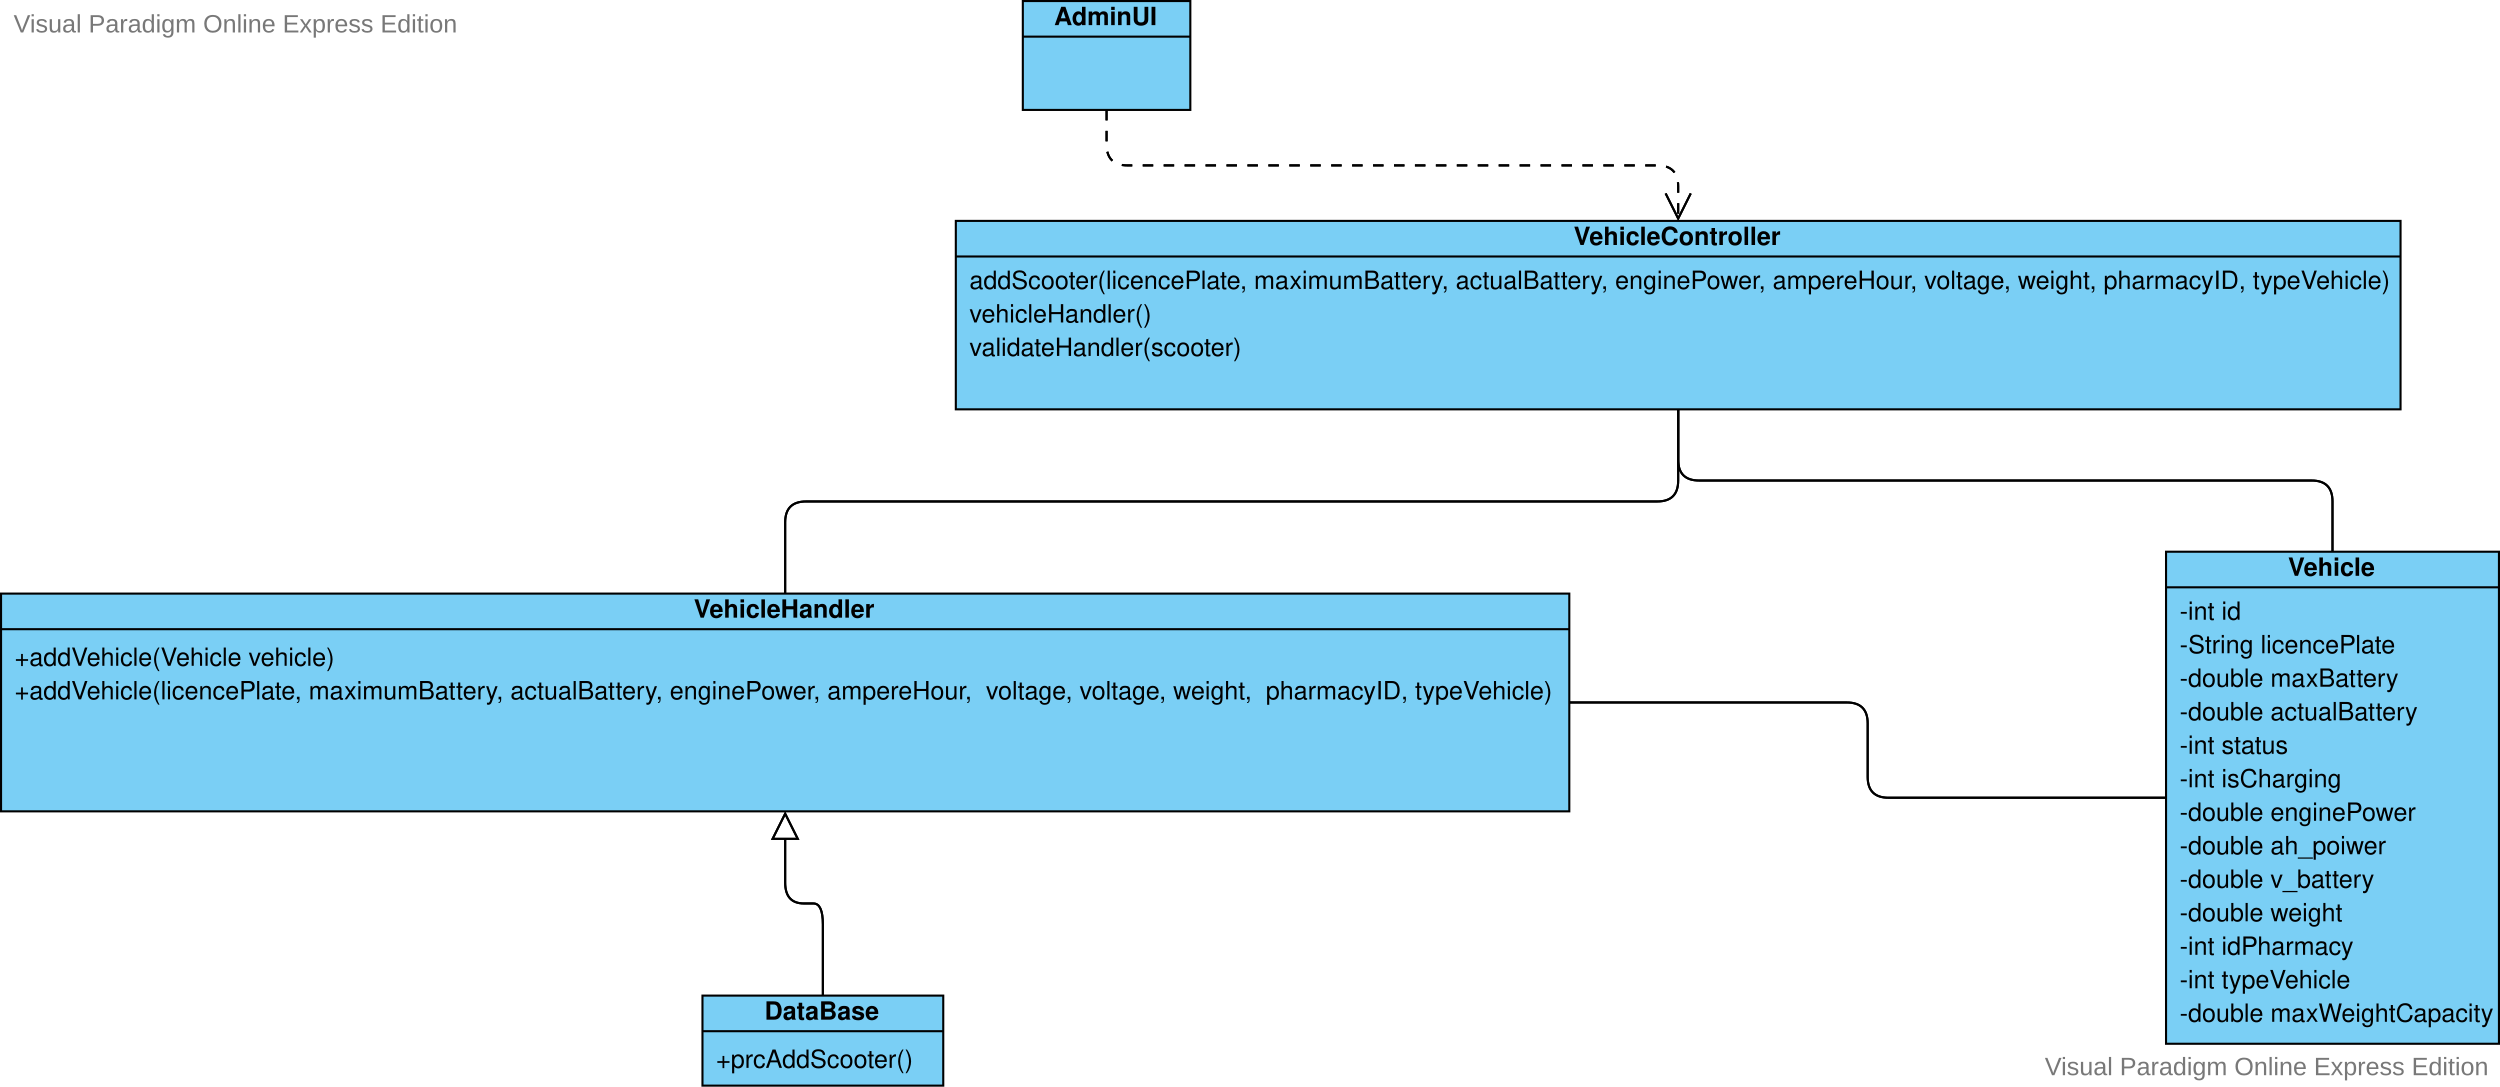
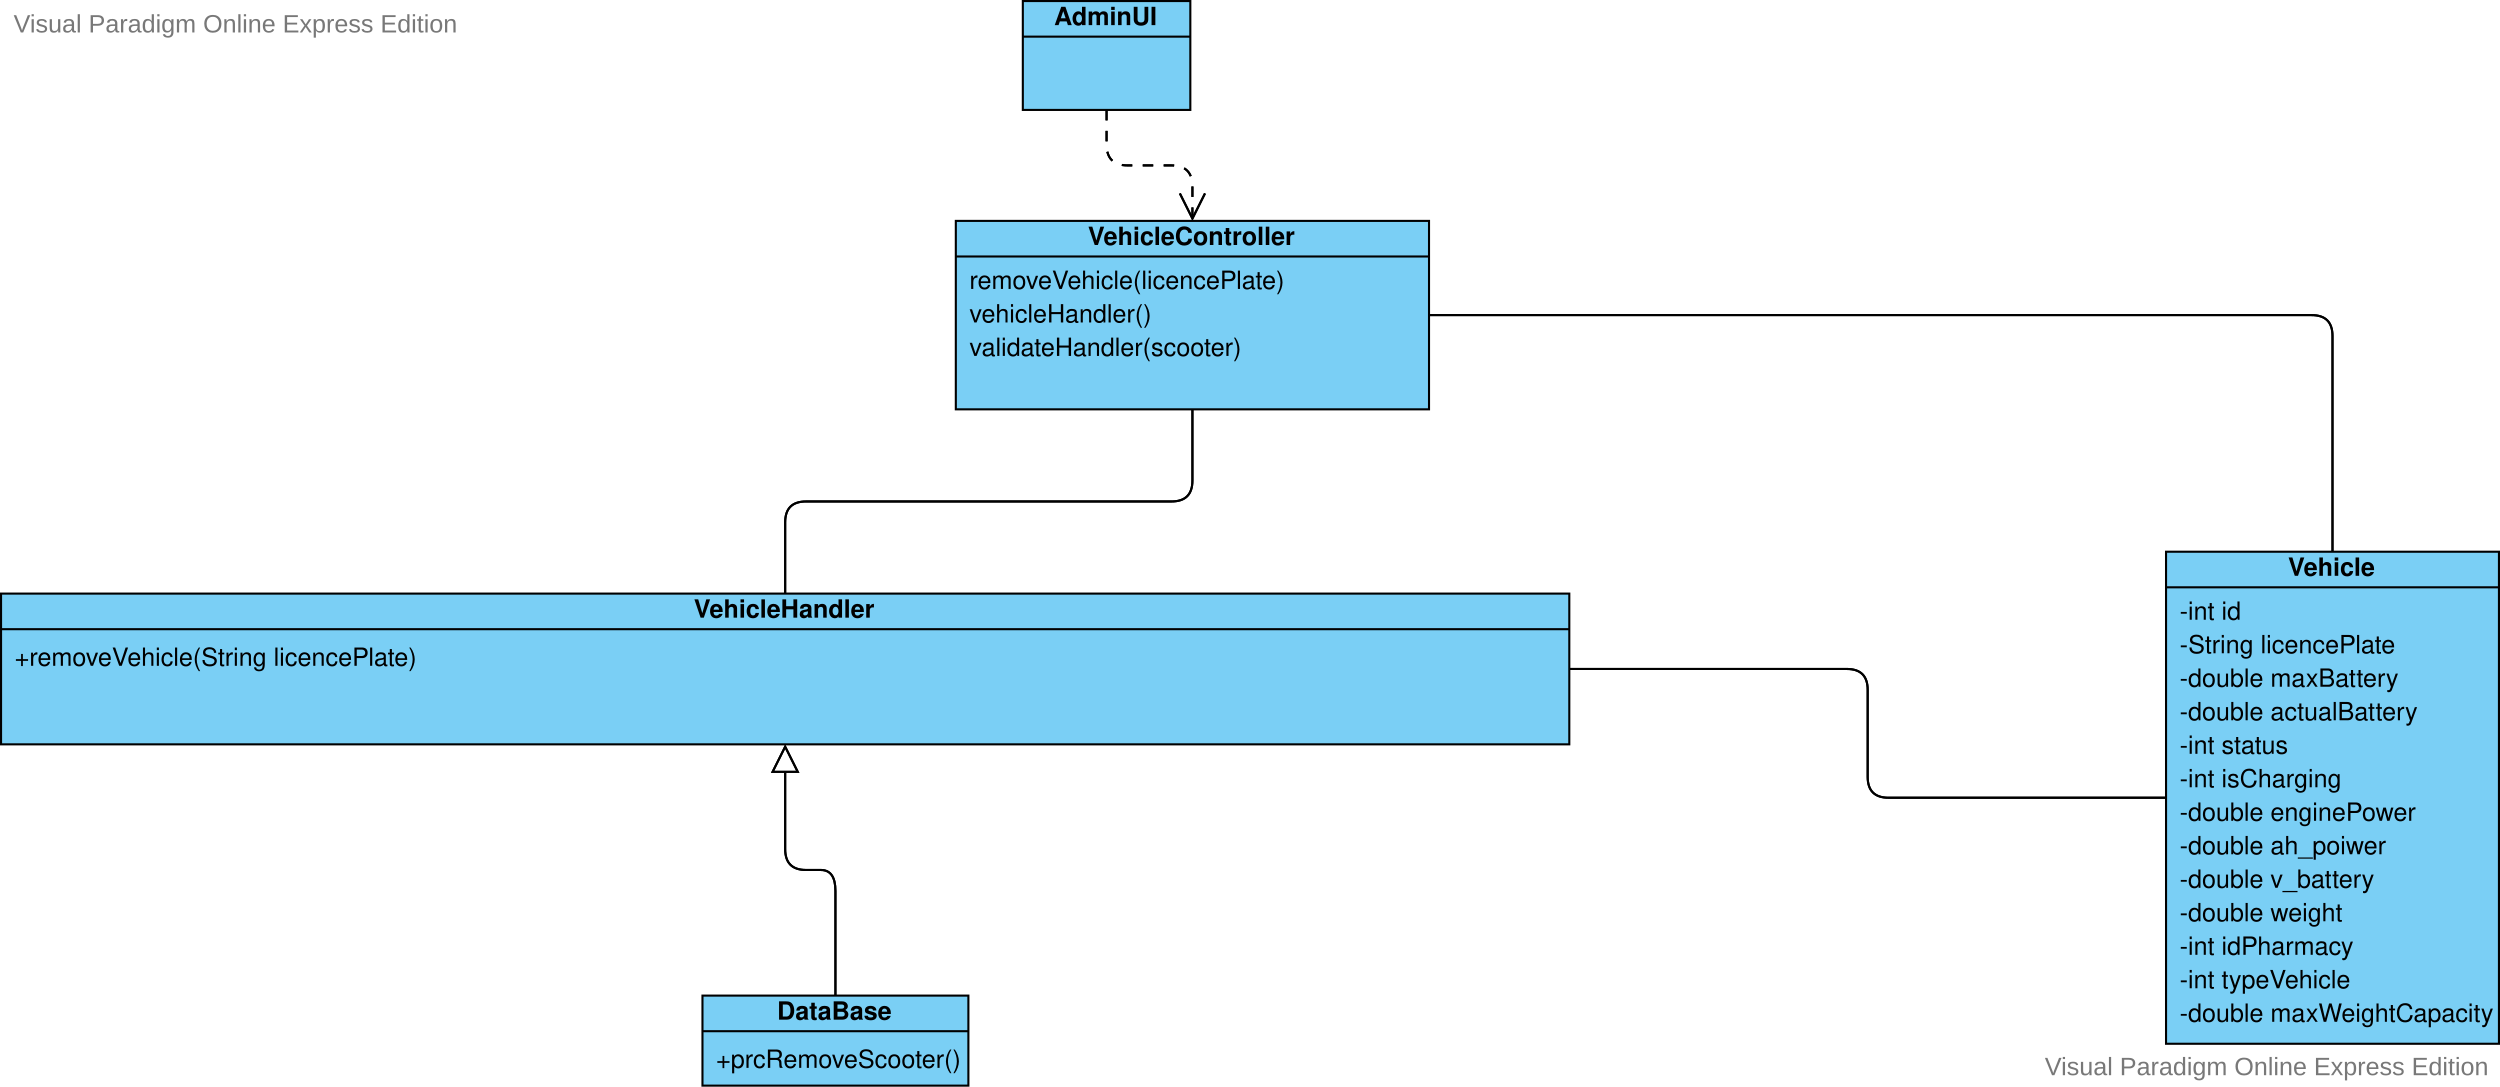
- <svg xmlns="http://www.w3.org/2000/svg" version="1.1" width="1194px" height="519px" viewBox="-0.5 -0.5 1194 519" content="3cU2FsdlGVkX1K9qa09Km7KJEv+iwYZwTMSgKCoXojsIaFplm81/U=W8sixhh5r1E9Fupq25/jrLy7+taf1BKsKb8e31JcI0q/+YOHsZ49QPiYnO02bG+plG4k4mkL/cgunBhTxwelhO37/jj5G4Q9r2hBgiWYV2a4eP+9fyVIuWxywt1LWxi5bMiINk3GNnXydvH1G9bfCXIfZ3kBppARNN9k+8c1XFcHAwrItcdMTOWhg1WDRP01LgNEpCmxIobbfb7bev7bM8Anj909p4dLsv7J5AUk9nnlx0O3WXKKi6nA2oBl9/CPZcv7Mn63GZkVla7pSEKTNzj4A+r99tphZpMejDAhDpusXVMSGF+ljYqCnfvLSZOwpTmtv7tZngsMDxfnRPappmYF08ggmrCoO9CBkPPBl+V0klIwYSke11hjH+r9+agku0TVCqXaIH8g9ZJGN6y3ZCYq4lZhjKDQBxsB/3HsBKL5nidZJMs49HmKP1/qx9nOFDXXnshbGZhOeB7lD+1wAUKvtlU7LcpSrReACHNDX31HSYP/ZIDHbkvDAzm12hkCDMXOBk3WnChuWpdDfGCq46OxYvS0IAcDVVM6OuxI+vwzqr1ayb8FmNcsc9t4pBwZt0fS0lBjXg4AZDitUTY6XEyEIRWZUf5ih3xRXzw1r2wE4a4+ksomjrElvG72EL9Cjcr2BJchSxjiuk4u4VWMm7QQdTEqXjY5yu0mXdRgaCIJJEKwZqJMJrkZUuwxy/wkjuwu+6QpjtAXgir+576PsjecRG1XE42rHQBus2qDLnR5yTiQGnB/pUR6Y8tRyXXQQsq3oBSzO4zTovAQB5en47dgKrhPIOrAysmUjNCESgfQnyU6XD2rWJztQy419C2WVCDWygLdpTsKOpoK7FYP2XY/S+Z7aBtnpaNi7VBVfZYarLh/rRTpeuTHd9RcLE3InB1Ii7y9G6SK/l7MPeqvvidWwQzZUwFcEqo9fX2IDBPFQNMPn7VCvjluGir7fPjYSndxLFeZm16D7vyNJNOAZw3FnQfYno3CUc3AjUhFQ4ZDF7cG8ENeeC411cwyfcHrLiOINAutrgM3a9hgU9E2CcXVtI44rerKzyK2NMuZHa+OKv9qF5mrutXhPgLy6X/hfTLGgWE7JYkKYzWcocXGlbJNNkkhlCee19CpiR8Z6cxS2T4vyICK6BgQc+qf4BEytthT6hb+2oWcpoIETDwFEWJBlUpGWZTWGBeHQCzQPqxjG5WyUpxYnrtEasuQ338+q/WyWUhYVKxUJvf45azqGuHaDGhOYmRbYX9WM94+vOKqcAkhpB1P9lcKOnodAkItDEs4iy214UGwyQmp1rKGdcSRb8x9pQF9UOODRvrE8tr/Q+/87CZ1rkc1gt0EzJKGEhD8uxqG4I0ZVlD/iw43nHlhGZdJCjPz94IcWf0X6VCm46/g9O2IDWKePkDZFAgM33bXKapVU48QS7Y2KbFC17oSfZyjSxIV+aPGImMQ8Bjxlb0g/sZ4zFHGWwDR+9TcfGC7PTGO6Xg9wNjod9GCw0LNUS6syNGbR06NUv3hH9ycbdgXy0pf+dH/Dd8tdBkHVIDgyc3lHalSQaBHgq1733BfzGvVeRhYi3GdKu1VDf9TybOwK4if4V3qOJH/si0heYBdvpMTGLxEvB8Py15IPZ4MQYPx+ZZklzkmWk94atUQO68NxT0rgGmEbfAa0hxxu7TXu6JFlnWYgJ1WGw4DrzG7Bp+bKa+9oHjmCHB9sieW6MiiR94O+8Z0ufk1fxrH75maKFKmIV57fM7sMMK8qFW0t9aA3yx/jVgck1ctM4Mk/WsiDFzYC2eYx18tivfvXruFVit/ACFVoVQf38DTPuluAcVuTBqT12kaaAEZCpEyVPwBzWqYV6ZoCdW0KtN+a3XbyWrEgupMSD6fy23lZQkFgWmYwVa9gmgfWWBSY3B0p72k9M28Gwi2qe0Veox9TXmZWN/kAZbGxzUMVKlI/6IDZGqlsyJTS4MlzhMbvx+brEJ1F+c/n12xj38LZG2LrvKUxSkSdTmWWynEheK3iEL+FH0sN69JJ/NSWz4HVKsVsLUnVr3e+LxZVbwULN91P8+AZuAv5/7hUN0KSUDRg+E34F1HQcYcgL2tMNdPVLp7QDNcTC7SidEnrqUsl/WRgQAvkcOWhchTQSj7AkRJX54SFYItnZ4SylvX9JwhzW8hk8IogT4CuO0wTmu2japsw2H2cVJ+hzlrUmFYdypCwI5x1fi+VzTdHvakCXsfMZegURA2q1gh0M33Hzl0l+rQkrVqMlJbyOGElhluuY0gFK+boE1AKj+2SXJZxjtZQL0b2rxkymmWJwG0iTyVqbk6yjDlVVdjqSXmeXafrRqOhE4ExLukU37/926rYnyPM6mf5y6FTdmfGLjJvaeHFkHym9IFTOQJVkJeFW6Q87IryRTfTnWEWPWPNSdz12TXn0ogbxPVFBq5wgRZ678eNrXoIzEqeCEzXYOTCVih8T1ucW/upEPFJTeThiNctZVH0RuVNbdq4ZiHCSwY+ujoeau1MSKIdbL8qhCT6DLoM8RZB1OFajdTyDglxKOvy9yzD9DKJpFxJp79KEhi/jMO9LgvkPo3HHBh23AaNv+T8GO3Z45+oimWGhY76mRxz2f2cqdeJ/DGl8cg+fmqCbTI3IQklx4YRIVF3F2F1DJgfrIgTsRls82NcMHdUjICbUc2zSXQZ0SydqN/pPq4Z+cpO+Y2m9Wy3qsGlliQKgkK9GX+UHsC+qQFLniSiOpndRxDLgabEnDnHhmAC4bnw2PqD4c8mxIAONHHvr4N7adosDHyGIct/KMhnQirXpJRFC49Df0mPVrEknA+WFFLWvVIaYyNfhN+5T29CsY7Tbl99U89SpUEbDWUfipUsLZHt+ue2ivVuK4F4hrLHpeHAsE7LhJDGjxYKrTLCdZFHT/law0pkp4VVdY23ILH7U+rPQAVKdH80ACCa2TVweEvabdEnm68630JiT0gV0iewr12kVXEvC61HcvwosHH+DtcBrYMAO6hEOA9ey4As+6GNrPRAO6dYUZPHh2f6lVZGmY1RjLAGh4XkxArNfy0lRDf+oFZRIBfxlIh/Ki2lYWyYK9cYsloeQIq95ywEq3ISLB7fvAG91wDqVjunKahE6g93LjYMWMsmwslN76YkJ4Fyi9SZ+55A3GyxCEHrlGV/tARkMasJwvhZh1wywKoJqp7504oDxaFd3sGsRoFeBJw3mLwOc086R0/i43s2KNASnfV/kPPrcA4C/qwTLBCxyVjvrioFn7olJIOEiP1CszUfHEXP/6l8JkgiBpIClQmR2oScgtpTSzHfXWWlYOoyqSseFCpfsmEhSygGXen/nuUvqv5Fz//dwghuzw9lfYdEVHtA6Zny2ocz4mGx5TF0u26+TWhDCfahe5CILu7c20K9dfDyUOu5fXd8dglr7ykMnzEfW5R2C4fP4EBTV5kyNpYDNlfuvche1P28pQXs/Gq20rkIakmcVDIDvazdLSGxDDqZsjWV6QFt5iTADkjGfKTipRCWco2kGyWgFjKoRJIHn7AIe6YqU5Bdkv0WZg3vicZ9g53yfYIIgl3Y+BqD1GvlvUckpzozC7sKAUeX1vHMrPFAmYuJxby0xTivk1+zpXNRWRvXD30FEl/FuIbIJufJkbvrhE7guSS6fsc1GoIGxa2aEAFSZ0zFZ0NJHAGGyyXGSZcTsG/UbyCgOGP4vGX+05jHepv9JcxoWAACxZVX6JUpEP/TCKhyrvmwweZjLHjyz+41c/vSq+3c3I8SE+zlQPQmEpuAZcPPiU8qOTSN+Dn1qi+T6yQS2+MjJccAJh8pKwiFn2uZbKWNB4qMn1qe90FCpNJydlu2tV653H001eBOY3UPfen1zDd7Zt+n4ianLLaFyR2f0mgPwDGG6Rra2r3IBzkDPGHEqDcnuj6cFcIpbSGEMKjFuwtngRO3RoVqNlAsfv6t73B0piTLD3Le39iHojLybvFVaXGGO1PFkQYIaK0CJ5RqrBD+JnO8KtSl9yvsn3MVvkmMi+VhZNYH6VtzLD0aMGhRfHk5QMJ2TvTwkFkgqL4JsCJerj3ND4r6/zWr/sWtzfIW1MtkNuEuKy0t5h/CYWkb+chv46EnO7aQiz4Id8U4+dPveA5b2UL53/jJqHoZOWeQ2oeXbJlCijW7AWxHS6rYRAeVfLpBbldlF583nlVvez3ZRyPZTGxbrPlE+igmmAIakmq4JIjgjTNj1LDDnPcoAWueeK1y76b7yeXuTjXXWBmAX9dRuZTcY6pX3fg0nVtJ5W0409DEmDwOiBfLkgBwwc7g3N4O/lPcr6fKxSrAqrb6OAlVKLtNf/i+V4mVngOIOnawQDIJMiDj7XZ4a7kjS5nxmJr4uLakmhVw/IY7saLV71cGNj+dO7sxYrEO7dVLV0yGLjn+iENE62ObFkXNrvB2AJd7ba1UmALwgGl8BW7p5nobxZZV+1KYj3oAX7942oSKvyGJ8sX1fN73PxPSePBHK46e5rCNiqE49tc5MlhpH987Vybiss=20ujhU8b" style="background-color: rgb(255, 255, 255);">
+ <svg xmlns="http://www.w3.org/2000/svg" version="1.1" width="1194px" height="519px" viewBox="-0.5 -0.5 1194 519" content="3cU2FsdkGVkX1I/LyIQQIHd6UCw3+mgzNgZ6L1wze3Edjkz6VsWfk=X8XjkPn5ksazS5lcGvc52n4jYyGwxyixcykxzLtOfcIyZ6SsnRgjgdYx7Ia3L5E/XSZjKY6EB1uf12FGmOm/9pMuAsEMX3JUtkUSiRQMC9VZxfCPbhOERgo7URAilQxPBivKqSbdpmc0qB5q220fbaL7gnOHv5t9szmyRKtebutftxfd8Xsjlz5PAvR3wEZNW2w51Syp9Ll0tYv4w6PRXeS0v8SY8NX+zsuA4uV0EnlzzLbCPSpn6kNVqnid+SeBHS2KP/QR08wDkGYbkMlEf1ParJrZNuYeUSypjpOpfwQJHw++Qg2Q/HmyFSfyRWhn5dHwZj1l5cJ6awOuiH6NksXVJxrm5avj1PkNn4xQYJCEHg3Gn8EtES5lxGxeWNdVSEfG/3WLAakAB2iubhYLMnBgZ2bixGbho++ne30Ghao91kfZSH4xN+3Euyz105y96Dr6CoRKH87neT5UyUj9o7dmgsv/VK6PKRnyyG5uWW3EBMqOzz2Wu5+WzUhxKGwhg/MLFCCdqOUK3IgRpL/1HYd7/euIpnNvDR1p09DZOIqGdbkFvgeGpLlfoMPz/K59cJA8ChuOTW36waGEzoWSQntjKhGYmTCwOdqw1KDD0241m2FJ/oPdcbz9MKH0Ya2WyRAz9Y2yHlRpSV1aQB03fS3EJexMRT4hSoZFN81DFGPjhChQ3GQnOPw3hdLfKZoYuoE35rtMJjyY5M04OZbXhHdkRsN/Wk3wp98YsHTB/Qm7gIN6fHFbxLPCG6w/SggpxaI86Yh1+UHanHxC1NSWXpXSjM8/eQfS725eFKLyiMSzXE9Zx3eo4uhueG/vvPvbjm2fw2H6Fc51gXi9+2uBd8KJGKjYfECa21IgE0dtheY7UpoZD9iqNHBfxfZE4JoK5nwagDfmHa8xm93YAzIdp1MKNBfecijusNqhYFZj7dmfHC3ZSM060TFC74K3tcduCTmQ7W+wglvfgKCYaIoFAefDk6fVdIMyn3yEfsBL9qA9rPNq2DPmridE5VjqTReQhFEfgL5KxquOwAKhamekOKKoJ8ZEQNBX2EalpqiNByh5gQkP7bbiM8mUuJVCfh8xNtBVXnSzP6vUGYH2SN0T5xZWTqDLCXC+z8y0QCu2VLC4NsajuGs4rPPNk3zJv+kpwVP3xfKjMif+9rXMVCoGYiI51ohWewOluoysT73kj+wTmU2FRE4zvUGLzakibFMsYwow6Bro4yyjTQHIaa+zmbcU80323AYXSlbqWgUT7NLW0TdqgDFL8+9nrObSt0VvD4n+3KF3VH6/2BeGaDK01HSeufhRGE0pf+MuUvF1O8Qm0HYuNJzjeMHKIwFLvQExelA99vA7BFJVAYGGJkHYZhvq/aGhMt1OgqsaE/uOpASb4axGg8/vSlRZetXkSpswX7OlWVMIb9Bbb3Tb4ZBNzIS6O+LgF+lfM38z/Dnrj3Eh0XEVX1WQTsWfPTIQOqHw1JZNl5VO1hT8LQNGjDhF4Ug3yueFMHSr5it2BMweEtxoOl5wkQOnUsd/YN6NIF0cIrUwO0bh8ersJbtqQHWRn42cgLghFiP+InNSCWW+Yz/QIImc+Yi4SJ3UIi1L+P9R82YJFISlk4LR8t03Lib6NicGnnCWtKriP3EMoQIF4+to5RDkL3ROYGlNXu0aPCbKheplz4uahsnRaHkOguxfK1Bwb0TxwHDCgFxxTk4z/bt3xZ6kL+O/W4TsdqB54lkaXuA3l6zpJS8yk5rKLo1YvPHMwt0zX/+NeTeKEL3m3lxSlgjLUqij9pTQc0LSMhjM/QQ5q0pLHh6dS/pwW1A/tXLjUWxw/xBhvGHyEvnU13DkvXptzICn8a3b1Sj5rVUGA2/zNS7ut1ZVOxTh/tWpLhRm5oEK4Px4S0kEATLkHuax2usO3soLlJRCGm/T2FFT9TesDlHc2B/PRbBa6wMyFG0gO3Z4t6d2S4ICW+0sWHzLhsA54DFKFfsSn0XzU24mxVB5W88OGYE+mOoha4UfVENElq62XJEy0lc2ymjJZpXojU7IVcwpn840qGxiPz7n6uqVrssucS8dqRRd+3juieyPi1fNnL1ds9YkCah4050mebDYH67UN5KehVsNqbfRXFP0tu7wr+vMyReCf0f2h0Ce93p7qkrQyCCPmme8/uA7feCd1FHGtX+7ItkKmt4z8XIDmPy6eCx7QMnldyw5zzXns6r773vGJxrcgb9yh4Ll0Gl1vtSy5F/ay9V7HqYJic6y93NGYeqY/HFIzl3pv9xxqr8cjH/TF2swWWN1VfghjLXqjkplmm5FrE5/KQeV1s7983AoIk83ZINT8dD3mx5+M6a12DluQvuxDySLHwkzrALQYtkQc1qJDlGptkQPD/bivQsUYUv+nwa6FIi+WsnzZC+eviIpiAY1ZogO6/maxbk91Bs88B6UVNRjvwDEO1H2SwjHhsvZvNsqQuG3AanzHKt+e0WZAJfMEZ8Nc7V2qyTxkTGoqQhyhoMSoS1h7EtCSt3wyexQJjZ8BPmtFFA+ITiA2FgyKzk2c25tSdp2AzVDv1mEXKdY+ozwWPslNaY/3D4YVXnkVYFlZaGgq+5d04iQDMXQPNHi2hfM1QIvQ39/f7b86mxo4IqBmMyioWNyNzbideSWhj2Q7sxmRZDXxQXe3hpm8PdIpJkwROtIE1EfrvM6rBBsTxhgjemQ35sx4cmptjXmMEXIVnYyP82/wakHS5y/bvDzsKjsRHROZoYknOb2NN8YPbAUr3fLV0XBDv9zF+CD8Y4oNM3wT2Oz7nYHkv2ljqzUuC4//yhQSe9ryaJZmCOoKT1wTc9lURNFXX65aDYYwj9TLLEZJn7dvJNQvXLt7Ge1TBZofy5HHJ1d7eLANKn/kyjqSlhGB9/YQDMaj/4Mm1Srsm83Nk4jFm/KTFKii6CDLw7Y5/HD2ZD5cDlu2Mn1VUdKQkBudVD+Ivd96y9UDlgpk+L5QkS3Pc/SUAe6LCH3zjgFkz+Q8ZacnIMbRD2q8hkNFw/LfzsD0nMly7dmLOucbEPeRJtsoxU4nyNLmfkLKDr924UM8k8kqepbdii7yq3Lrlrfo5HaBMks4xxRZND0c0q85hJGppMocTf/HK+oCBsCcQuk08PDNB6Hy7DmG9pl5XYjDKbYtPJoWvBUXHt0dYwkBxZp37AncPtWh2Kcg5xBsSWC2IX1K+s+ozMsNI6F6c6TD/jRRfU6GblFOteVvcnHLfDDdSoIGbRt9TRBcJ0LIr2qS2EGlcZYNpfOq9ny2TfblH06zzA1PjmTje4xeW1QUuEtkreslgX9XQThPZncizDBJ4M2odyLSzues2QYk3znxJ7yjI99j0Isjcx5qWu0lZ8yNNQuDXmD3kIdvmszIqKDBFNNAwtDJZ+9BDPuVUl9ebkbZYXwAAywOwh1oIBOTXlkyEuaN8RCTqhoN31JGCUM/CqjZEvxIWb2wTHDK6QhXhqHb/gIe9FcHF4QnmWFYYnL7LxIi9BEgH680Qc4b1T+qZ4yInDkJhkppI9R/3AaZJISgAfxO/QqXD+S+RSzKEWG5hIxpqw2kFmw0O7zZV920vJWO4sCeQjDgAX8HnMM88SUH2aDP2xOiEjcHQwiTXEQl01g+zZbvvu1lkqAkYUYXWhMSR8voZge+CTYWvSaOUxez0cTqaF/p8KVyS27vtuVTMKffUUNW/BKZYoFWxGaGCJwqGQC/gdta7GhM+9r+EFGi3i0JHKMkk5CNzcq/PWTwtAaUIz/uLY+cj0pbl+p7cMrkF7eDUysXFZWETbdYosulqJh5dglTcyoRUEdsSJf1lWewPPp6r0448sQTSW4kkI8dWYGC43HuaZvc1aDmhhaMMcjAQM2n7PziejWeM+74JtQwMfvzPg20+1ROgIEK/QiFRcNkQMs+slFDl82Ynk/epdaTJATXcDteMVOcJewNp4LrWXgSlgZOu24dGsx17cDeCg4cf0YDZo9lulqcTarHFYo3h+8Cdlh5ySTequCz9RCobDyLSmB4psVwdjuCmKpPwum5Z5IB37Z4u8s86L+vqF49XCx9Bg5b3v99GvQyqxwCS7RYz/YZIk4j//qmzNcfNcER/EdyOIy2QiikQzKJWmFXS8nz5JofcVd1z0SScfM1KaCdZfspLMlsXsXN9YHoxHtH8wZ609uIoLfzJYzgUQ3uvh1FmVLd+mOkR9wiunrbeqGQCMIPYDfSdCBeCKUhzxSTWFrC8O3P/XHYAFJYMeZtKsNE7w//e9WhSFYDvt6qKY6Ei5h1By8Q8gWX4DR22LiINbPqYl/mP4rQO2EbUHNVY=17LtVRb9" style="background-color: rgb(255, 255, 255);">
  <defs>
    <style type="text/css">ul { margin-top: 0px; margin-bottom: 10px; }
ol { margin-top: 0px; margin-bottom: 10px; }
.h1, .h2, .h3, .h4, .h5, .h6, h1, h2, h3, h4, h5, h6 { margin-bottom: .5rem; font-weight: 500; line-height: 1.2; }
h1, h2, h3, h4, h5, h6 { margin-top: 0; margin-bottom: .5rem; }
.h1, h1 { font-size: 2.5rem; }
h2 { font-size: 1.5em; font-weight: bold; }
h3 { font-size: 1.17em; font-weight: bold; }
.h4, h4 { font-size: 1.5rem; }
.h5, h5 { font-size: 1.25rem; }
.h6, h6 { font-size: 1rem; }
p { margin-top: 0; margin-bottom: 1rem; }
ul { margin-top: 0px; margin-bottom: 10px; }
ol { margin-top: 0px; margin-bottom: 10px; }
.h1, .h2, .h3, .h4, .h5, .h6, h1, h2, h3, h4, h5, h6 { margin-bottom: .5rem; font-weight: 500; line-height: 1.2; }
h1, h2, h3, h4, h5, h6 { margin-top: 0; margin-bottom: .5rem; }
.h1, h1 { font-size: 2.5rem; }
h2 { font-size: 1.5em; font-weight: bold; }
h3 { font-size: 1.17em; font-weight: bold; }
.h4, h4 { font-size: 1.5rem; }
.h5, h5 { font-size: 1.25rem; }
.h6, h6 { font-size: 1rem; }
p { margin-top: 0; margin-bottom: 1rem; }
ul { margin-top: 0px; margin-bottom: 10px; }
ol { margin-top: 0px; margin-bottom: 10px; }
.h1, .h2, .h3, .h4, .h5, .h6, h1, h2, h3, h4, h5, h6 { margin-bottom: .5rem; font-weight: 500; line-height: 1.2; }
h1, h2, h3, h4, h5, h6 { margin-top: 0; margin-bottom: .5rem; }
.h1, h1 { font-size: 2.5rem; }
h2 { font-size: 1.5em; font-weight: bold; }
h3 { font-size: 1.17em; font-weight: bold; }
.h4, h4 { font-size: 1.5rem; }
.h5, h5 { font-size: 1.25rem; }
.h6, h6 { font-size: 1rem; }
p { margin-top: 0; margin-bottom: 1rem; }
</style>
  </defs>
  <g>
    <rect x="488" y="0" width="80" height="52" fill="#7acff5" stroke="#000000" pointer-events="all" />
    <path d="M 488 17 L 568 17" fill="none" stroke="#000000" stroke-miterlimit="10" pointer-events="all" />
    <g fill="#000000" font-family="Helvetica" font-weight="bold" text-anchor="middle" font-size="12px">
      <text x="527.5" y="11.5">AdminUI</text>
    </g>
-     <rect x="456" y="105" width="690" height="90" fill="#7acff5" stroke="#000000" pointer-events="all" />
-     <path d="M 456 122 L 1146 122" fill="none" stroke="#000000" stroke-miterlimit="10" pointer-events="all" />
+     <rect x="456" y="105" width="226" height="90" fill="#7acff5" stroke="#000000" pointer-events="all" />
+     <path d="M 456 122 L 682 122" fill="none" stroke="#000000" stroke-miterlimit="10" pointer-events="all" />
    <g fill="#000000" font-family="Helvetica" font-weight="bold" text-anchor="middle" font-size="12px">
-       <text x="800.5" y="116.5">VehicleController</text>
+       <text x="568.5" y="116.5">VehicleController</text>
    </g>
-     <rect x="456" y="125" width="690" height="16" fill="none" stroke="none" pointer-events="all" />
+     <rect x="456" y="125" width="226" height="16" fill="none" stroke="none" pointer-events="all" />
    <g fill="#000000" font-family="Helvetica" font-size="12px">
-       <text x="462.5" y="137.5">addScooter(licencePlate, maximumBattery, actualBattery, enginePower, ampereHour, voltage, weight, pharmacyID, typeVehicle)</text>
+       <text x="462.5" y="137.5">removeVehicle(licencePlate)</text>
    </g>
-     <rect x="456" y="141" width="690" height="16" fill="none" stroke="none" pointer-events="all" />
+     <rect x="456" y="141" width="226" height="16" fill="none" stroke="none" pointer-events="all" />
    <g fill="#000000" font-family="Helvetica" font-size="12px">
      <text x="462.5" y="153.5">vehicleHandler()</text>
    </g>
-     <rect x="456" y="157" width="690" height="16" fill="none" stroke="none" pointer-events="all" />
+     <rect x="456" y="157" width="226" height="16" fill="none" stroke="none" pointer-events="all" />
    <g fill="#000000" font-family="Helvetica" font-size="12px">
      <text x="462.5" y="169.5">validateHandler(scooter)</text>
    </g>
-     <path d="M 528 52 L 528 68.5 Q 528 78.5 538 78.5 L 791 78.5 Q 801 78.5 801 88.5 L 801 102.76" fill="none" stroke="#000000" stroke-miterlimit="10" stroke-dasharray="5" pointer-events="stroke" />
-     <path d="M 795 91.88 L 801 103.88 L 807 91.88" fill="none" stroke="#000000" stroke-miterlimit="10" pointer-events="all" />
+     <path d="M 528 52 L 528 68.5 Q 528 78.5 538 78.5 L 559 78.5 Q 569 78.5 569 88.5 L 569 102.76" fill="none" stroke="#000000" stroke-miterlimit="10" stroke-dasharray="5" pointer-events="stroke" />
+     <path d="M 563 91.88 L 569 103.88 L 575 91.88" fill="none" stroke="#000000" stroke-miterlimit="10" pointer-events="all" />
    <rect x="1034" y="263" width="159" height="235" fill="#7acff5" stroke="#000000" pointer-events="all" />
    <path d="M 1034 280 L 1193 280" fill="none" stroke="#000000" stroke-miterlimit="10" pointer-events="all" />
    <g fill="#000000" font-family="Helvetica" font-weight="bold" text-anchor="middle" font-size="12px">
      <text x="1113" y="274.5">Vehicle</text>
    </g>
    <rect x="1034" y="283" width="159" height="16" fill="none" stroke="none" pointer-events="all" />
    <g fill="#000000" font-family="Helvetica" font-size="12px">
      <text x="1040.5" y="295.5">-int id</text>
    </g>
    <rect x="1034" y="299" width="159" height="16" fill="none" stroke="none" pointer-events="all" />
    <g fill="#000000" font-family="Helvetica" font-size="12px">
      <text x="1040.5" y="311.5">-String licencePlate</text>
    </g>
    <rect x="1034" y="315" width="159" height="16" fill="none" stroke="none" pointer-events="all" />
    <g fill="#000000" font-family="Helvetica" font-size="12px">
      <text x="1040.5" y="327.5">-double maxBattery</text>
    </g>
    <rect x="1034" y="331" width="159" height="16" fill="none" stroke="none" pointer-events="all" />
    <g fill="#000000" font-family="Helvetica" font-size="12px">
      <text x="1040.5" y="343.5">-double actualBattery</text>
    </g>
    <rect x="1034" y="347" width="159" height="16" fill="none" stroke="none" pointer-events="all" />
    <g fill="#000000" font-family="Helvetica" font-size="12px">
      <text x="1040.5" y="359.5">-int status</text>
    </g>
    <rect x="1034" y="363" width="159" height="16" fill="none" stroke="none" pointer-events="all" />
    <g fill="#000000" font-family="Helvetica" font-size="12px">
      <text x="1040.5" y="375.5">-int isCharging</text>
    </g>
    <rect x="1034" y="379" width="159" height="16" fill="none" stroke="none" pointer-events="all" />
    <g fill="#000000" font-family="Helvetica" font-size="12px">
      <text x="1040.5" y="391.5">-double enginePower</text>
    </g>
    <rect x="1034" y="395" width="159" height="16" fill="none" stroke="none" pointer-events="all" />
    <g fill="#000000" font-family="Helvetica" font-size="12px">
      <text x="1040.5" y="407.5">-double ah_poiwer</text>
    </g>
    <rect x="1034" y="411" width="159" height="16" fill="none" stroke="none" pointer-events="all" />
    <g fill="#000000" font-family="Helvetica" font-size="12px">
      <text x="1040.5" y="423.5">-double v_battery</text>
    </g>
    <rect x="1034" y="427" width="159" height="16" fill="none" stroke="none" pointer-events="all" />
    <g fill="#000000" font-family="Helvetica" font-size="12px">
      <text x="1040.5" y="439.5">-double weight</text>
    </g>
    <rect x="1034" y="443" width="159" height="16" fill="none" stroke="none" pointer-events="all" />
    <g fill="#000000" font-family="Helvetica" font-size="12px">
      <text x="1040.5" y="455.5">-int idPharmacy</text>
    </g>
    <rect x="1034" y="459" width="159" height="16" fill="none" stroke="none" pointer-events="all" />
    <g fill="#000000" font-family="Helvetica" font-size="12px">
      <text x="1040.5" y="471.5">-int typeVehicle</text>
    </g>
    <rect x="1034" y="475" width="159" height="16" fill="none" stroke="none" pointer-events="all" />
    <g fill="#000000" font-family="Helvetica" font-size="12px">
      <text x="1040.5" y="487.5">-double maxWeightCapacity</text>
    </g>
-     <path d="M 801 195 L 801 219 Q 801 229 811 229 L 1103.5 229 Q 1113.5 229 1113.5 239 L 1113.5 263" fill="none" stroke="#000000" stroke-miterlimit="10" pointer-events="stroke" />
-     <rect x="0" y="283" width="749" height="104" fill="#7acff5" stroke="#000000" pointer-events="all" />
+     <path d="M 682 150 L 1103.5 150 Q 1113.5 150 1113.5 160 L 1113.5 263" fill="none" stroke="#000000" stroke-miterlimit="10" pointer-events="stroke" />
+     <rect x="0" y="283" width="749" height="72" fill="#7acff5" stroke="#000000" pointer-events="all" />
    <path d="M 0 300 L 749 300" fill="none" stroke="#000000" stroke-miterlimit="10" pointer-events="all" />
    <g fill="#000000" font-family="Helvetica" font-weight="bold" text-anchor="middle" font-size="12px">
      <text x="374" y="294.5">VehicleHandler</text>
    </g>
    <rect x="0" y="305" width="749" height="16" fill="none" stroke="none" pointer-events="all" />
    <g fill="#000000" font-family="Helvetica" font-size="12px">
-       <text x="6.5" y="317.5">+addVehicle(Vehicle vehicle)</text>
+       <text x="6.5" y="317.5">+removeVehicle(String licencePlate)</text>
    </g>
-     <rect x="0" y="321" width="749" height="16" fill="none" stroke="none" pointer-events="all" />
+     <path d="M 374.5 283 L 374.5 249 Q 374.5 239 384.5 239 L 559 239 Q 569 239 569 229 L 569 195" fill="none" stroke="#000000" stroke-miterlimit="10" pointer-events="stroke" />
+     <path d="M 749 319 L 881.5 319 Q 891.5 319 891.5 329 L 891.5 370.5 Q 891.5 380.5 901.5 380.5 L 1034 380.5" fill="none" stroke="#000000" stroke-miterlimit="10" pointer-events="stroke" />
+     <rect x="335" y="475" width="127" height="43" fill="#7acff5" stroke="#000000" pointer-events="all" />
+     <path d="M 335 492 L 462 492" fill="none" stroke="#000000" stroke-miterlimit="10" pointer-events="all" />
+     <g fill="#000000" font-family="Helvetica" font-weight="bold" text-anchor="middle" font-size="12px">
+       <text x="398" y="486.5">DataBase</text>
+     </g>
+     <rect x="335" y="497" width="127" height="16" fill="none" stroke="none" pointer-events="all" />
    <g fill="#000000" font-family="Helvetica" font-size="12px">
-       <text x="6.5" y="333.5">+addVehicle(licencePlate, maximumBattery, actualBattery, enginePower, ampereHour,  voltage, voltage, weight,  pharmacyID, typeVehicle)</text>
+       <text x="341.5" y="509.5">+prcRemoveScooter()</text>
    </g>
-     <path d="M 374.5 283 L 374.5 249 Q 374.5 239 384.5 239 L 791 239 Q 801 239 801 229 L 801 195" fill="none" stroke="#000000" stroke-miterlimit="10" pointer-events="stroke" />
-     <path d="M 749 335 L 881.5 335 Q 891.5 335 891.5 345 L 891.5 370.5 Q 891.5 380.5 901.5 380.5 L 1034 380.5" fill="none" stroke="#000000" stroke-miterlimit="10" pointer-events="stroke" />
-     <rect x="335" y="475" width="115" height="43" fill="#7acff5" stroke="#000000" pointer-events="all" />
-     <path d="M 335 492 L 450 492" fill="none" stroke="#000000" stroke-miterlimit="10" pointer-events="all" />
-     <g fill="#000000" font-family="Helvetica" font-weight="bold" text-anchor="middle" font-size="12px">
-       <text x="392" y="486.5">DataBase</text>
-     </g>
-     <rect x="335" y="497" width="115" height="16" fill="none" stroke="none" pointer-events="all" />
-     <g fill="#000000" font-family="Helvetica" font-size="12px">
-       <text x="341.5" y="509.5">+prcAddScooter()</text>
-     </g>
-     <path d="M 374.5 400.12 L 374.5 421 Q 374.5 431 383.5 431 L 388 431 Q 392.5 431 392.5 441 L 392.5 475" fill="none" stroke="#000000" stroke-miterlimit="10" pointer-events="stroke" />
-     <path d="M 374.5 388.12 L 380.5 400.12 L 368.5 400.12 Z" fill="none" stroke="#000000" stroke-miterlimit="10" pointer-events="all" />
-     <path d="M 528 52 L 528 68.5 Q 528 78.5 538 78.5 L 791 78.5 Q 801 78.5 801 88.5 L 801 102.76" fill="none" stroke="#000000" stroke-miterlimit="10" stroke-dasharray="5" pointer-events="stroke" />
-     <path d="M 795 91.88 L 801 103.88 L 807 91.88" fill="none" stroke="#000000" stroke-miterlimit="10" pointer-events="all" />
-     <path d="M 801 195 L 801 219 Q 801 229 811 229 L 1103.5 229 Q 1113.5 229 1113.5 239 L 1113.5 263" fill="none" stroke="#000000" stroke-miterlimit="10" pointer-events="stroke" />
-     <path d="M 374.5 283 L 374.5 249 Q 374.5 239 384.5 239 L 791 239 Q 801 239 801 229 L 801 195" fill="none" stroke="#000000" stroke-miterlimit="10" pointer-events="stroke" />
-     <path d="M 749 335 L 881.5 335 Q 891.5 335 891.5 345 L 891.5 370.5 Q 891.5 380.5 901.5 380.5 L 1034 380.5" fill="none" stroke="#000000" stroke-miterlimit="10" pointer-events="stroke" />
-     <path d="M 374.5 400.12 L 374.5 421 Q 374.5 431 383.5 431 L 388 431 Q 392.5 431 392.5 441 L 392.5 475" fill="none" stroke="#000000" stroke-miterlimit="10" pointer-events="stroke" />
-     <path d="M 374.5 388.12 L 380.5 400.12 L 368.5 400.12 Z" fill="none" stroke="#000000" stroke-miterlimit="10" pointer-events="all" />
+     <path d="M 374.5 368.12 L 374.5 405 Q 374.5 415 384.5 415 L 391.5 415 Q 398.5 415 398.5 425 L 398.5 475" fill="none" stroke="#000000" stroke-miterlimit="10" pointer-events="stroke" />
+     <path d="M 374.5 356.12 L 380.5 368.12 L 368.5 368.12 Z" fill="none" stroke="#000000" stroke-miterlimit="10" pointer-events="all" />
+     <path d="M 528 52 L 528 68.5 Q 528 78.5 538 78.5 L 559 78.5 Q 569 78.5 569 88.5 L 569 102.76" fill="none" stroke="#000000" stroke-miterlimit="10" stroke-dasharray="5" pointer-events="stroke" />
+     <path d="M 563 91.88 L 569 103.88 L 575 91.88" fill="none" stroke="#000000" stroke-miterlimit="10" pointer-events="all" />
+     <path d="M 682 150 L 1103.5 150 Q 1113.5 150 1113.5 160 L 1113.5 263" fill="none" stroke="#000000" stroke-miterlimit="10" pointer-events="stroke" />
+     <path d="M 374.5 283 L 374.5 249 Q 374.5 239 384.5 239 L 559 239 Q 569 239 569 229 L 569 195" fill="none" stroke="#000000" stroke-miterlimit="10" pointer-events="stroke" />
+     <path d="M 749 319 L 881.5 319 Q 891.5 319 891.5 329 L 891.5 370.5 Q 891.5 380.5 901.5 380.5 L 1034 380.5" fill="none" stroke="#000000" stroke-miterlimit="10" pointer-events="stroke" />
+     <path d="M 374.5 368.12 L 374.5 405 Q 374.5 415 384.5 415 L 391.5 415 Q 398.5 415 398.5 425 L 398.5 475" fill="none" stroke="#000000" stroke-miterlimit="10" pointer-events="stroke" />
+     <path d="M 374.5 356.12 L 380.5 368.12 L 368.5 368.12 Z" fill="none" stroke="#000000" stroke-miterlimit="10" pointer-events="all" />
  </g>
  <g fill="#787878" font-family="Arial,Helvetica" font-size="12px">
    <text pointer-events="none" x="6" y="15">Visual Paradigm Online Express Edition</text>
  </g>
  <g fill="#787878" font-family="Arial,Helvetica" text-anchor="end" font-size="12px">
    <text pointer-events="none" x="1188" y="513">Visual Paradigm Online Express Edition</text>
  </g>
</svg>
